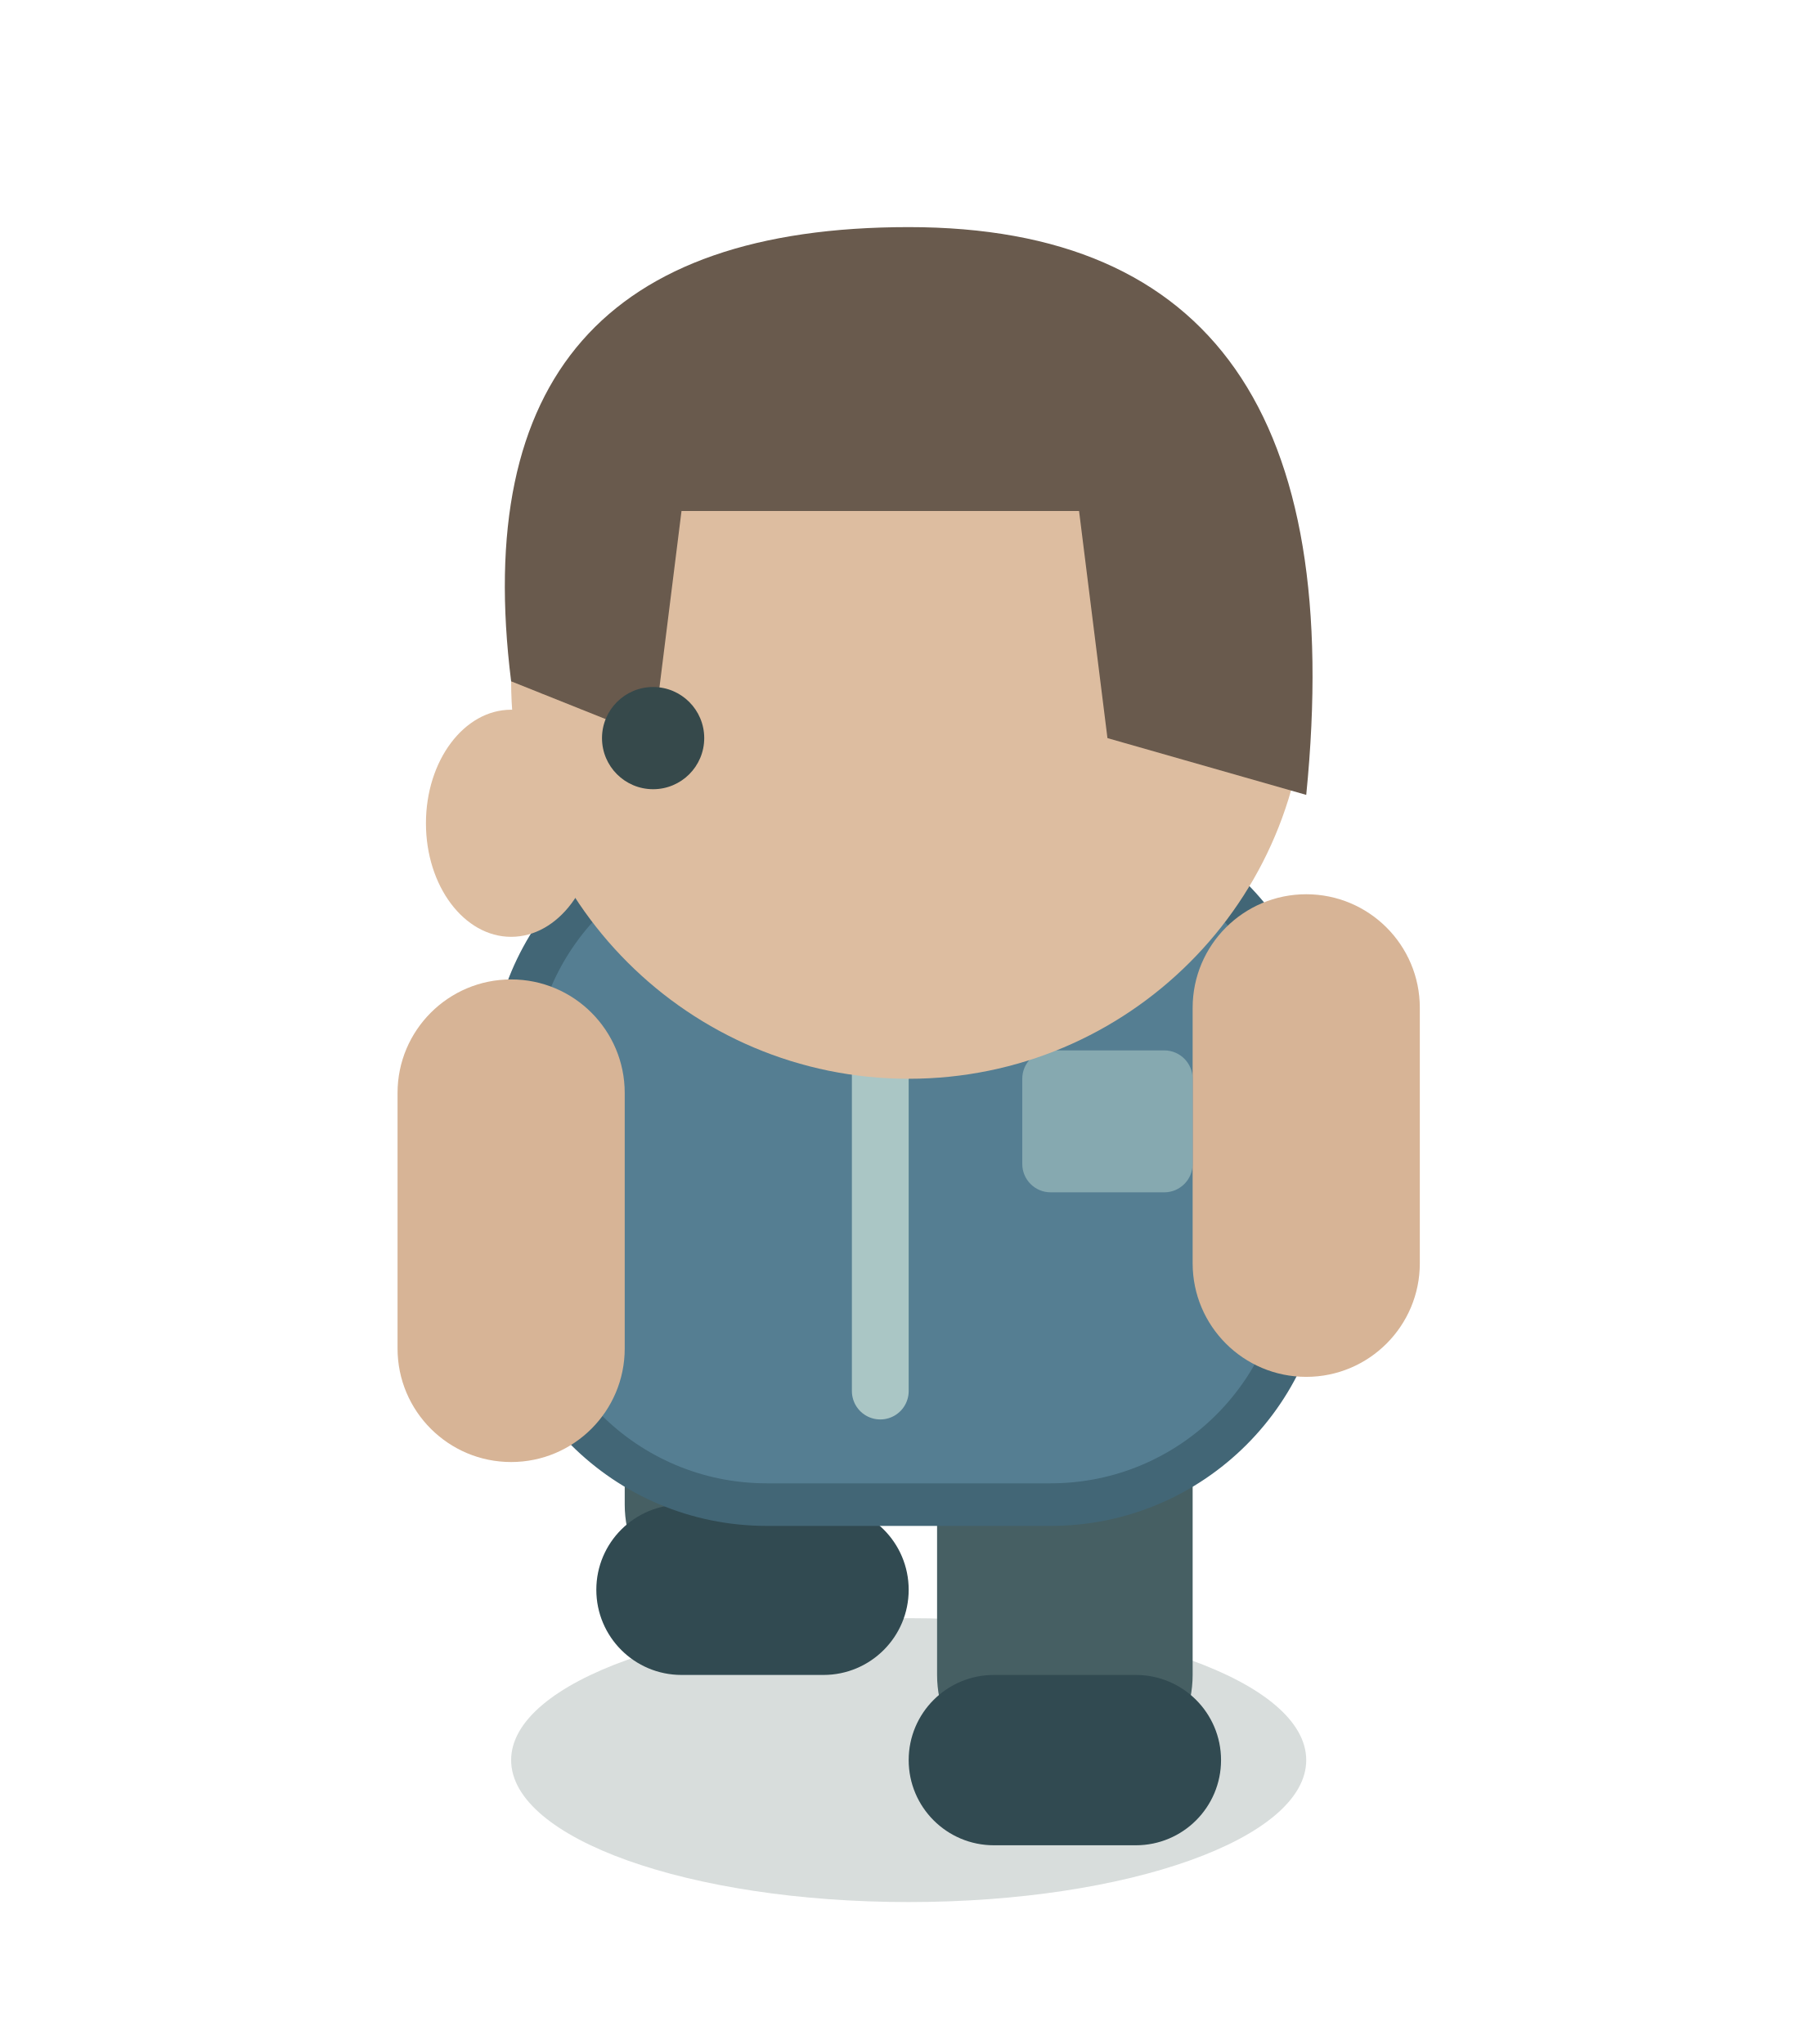
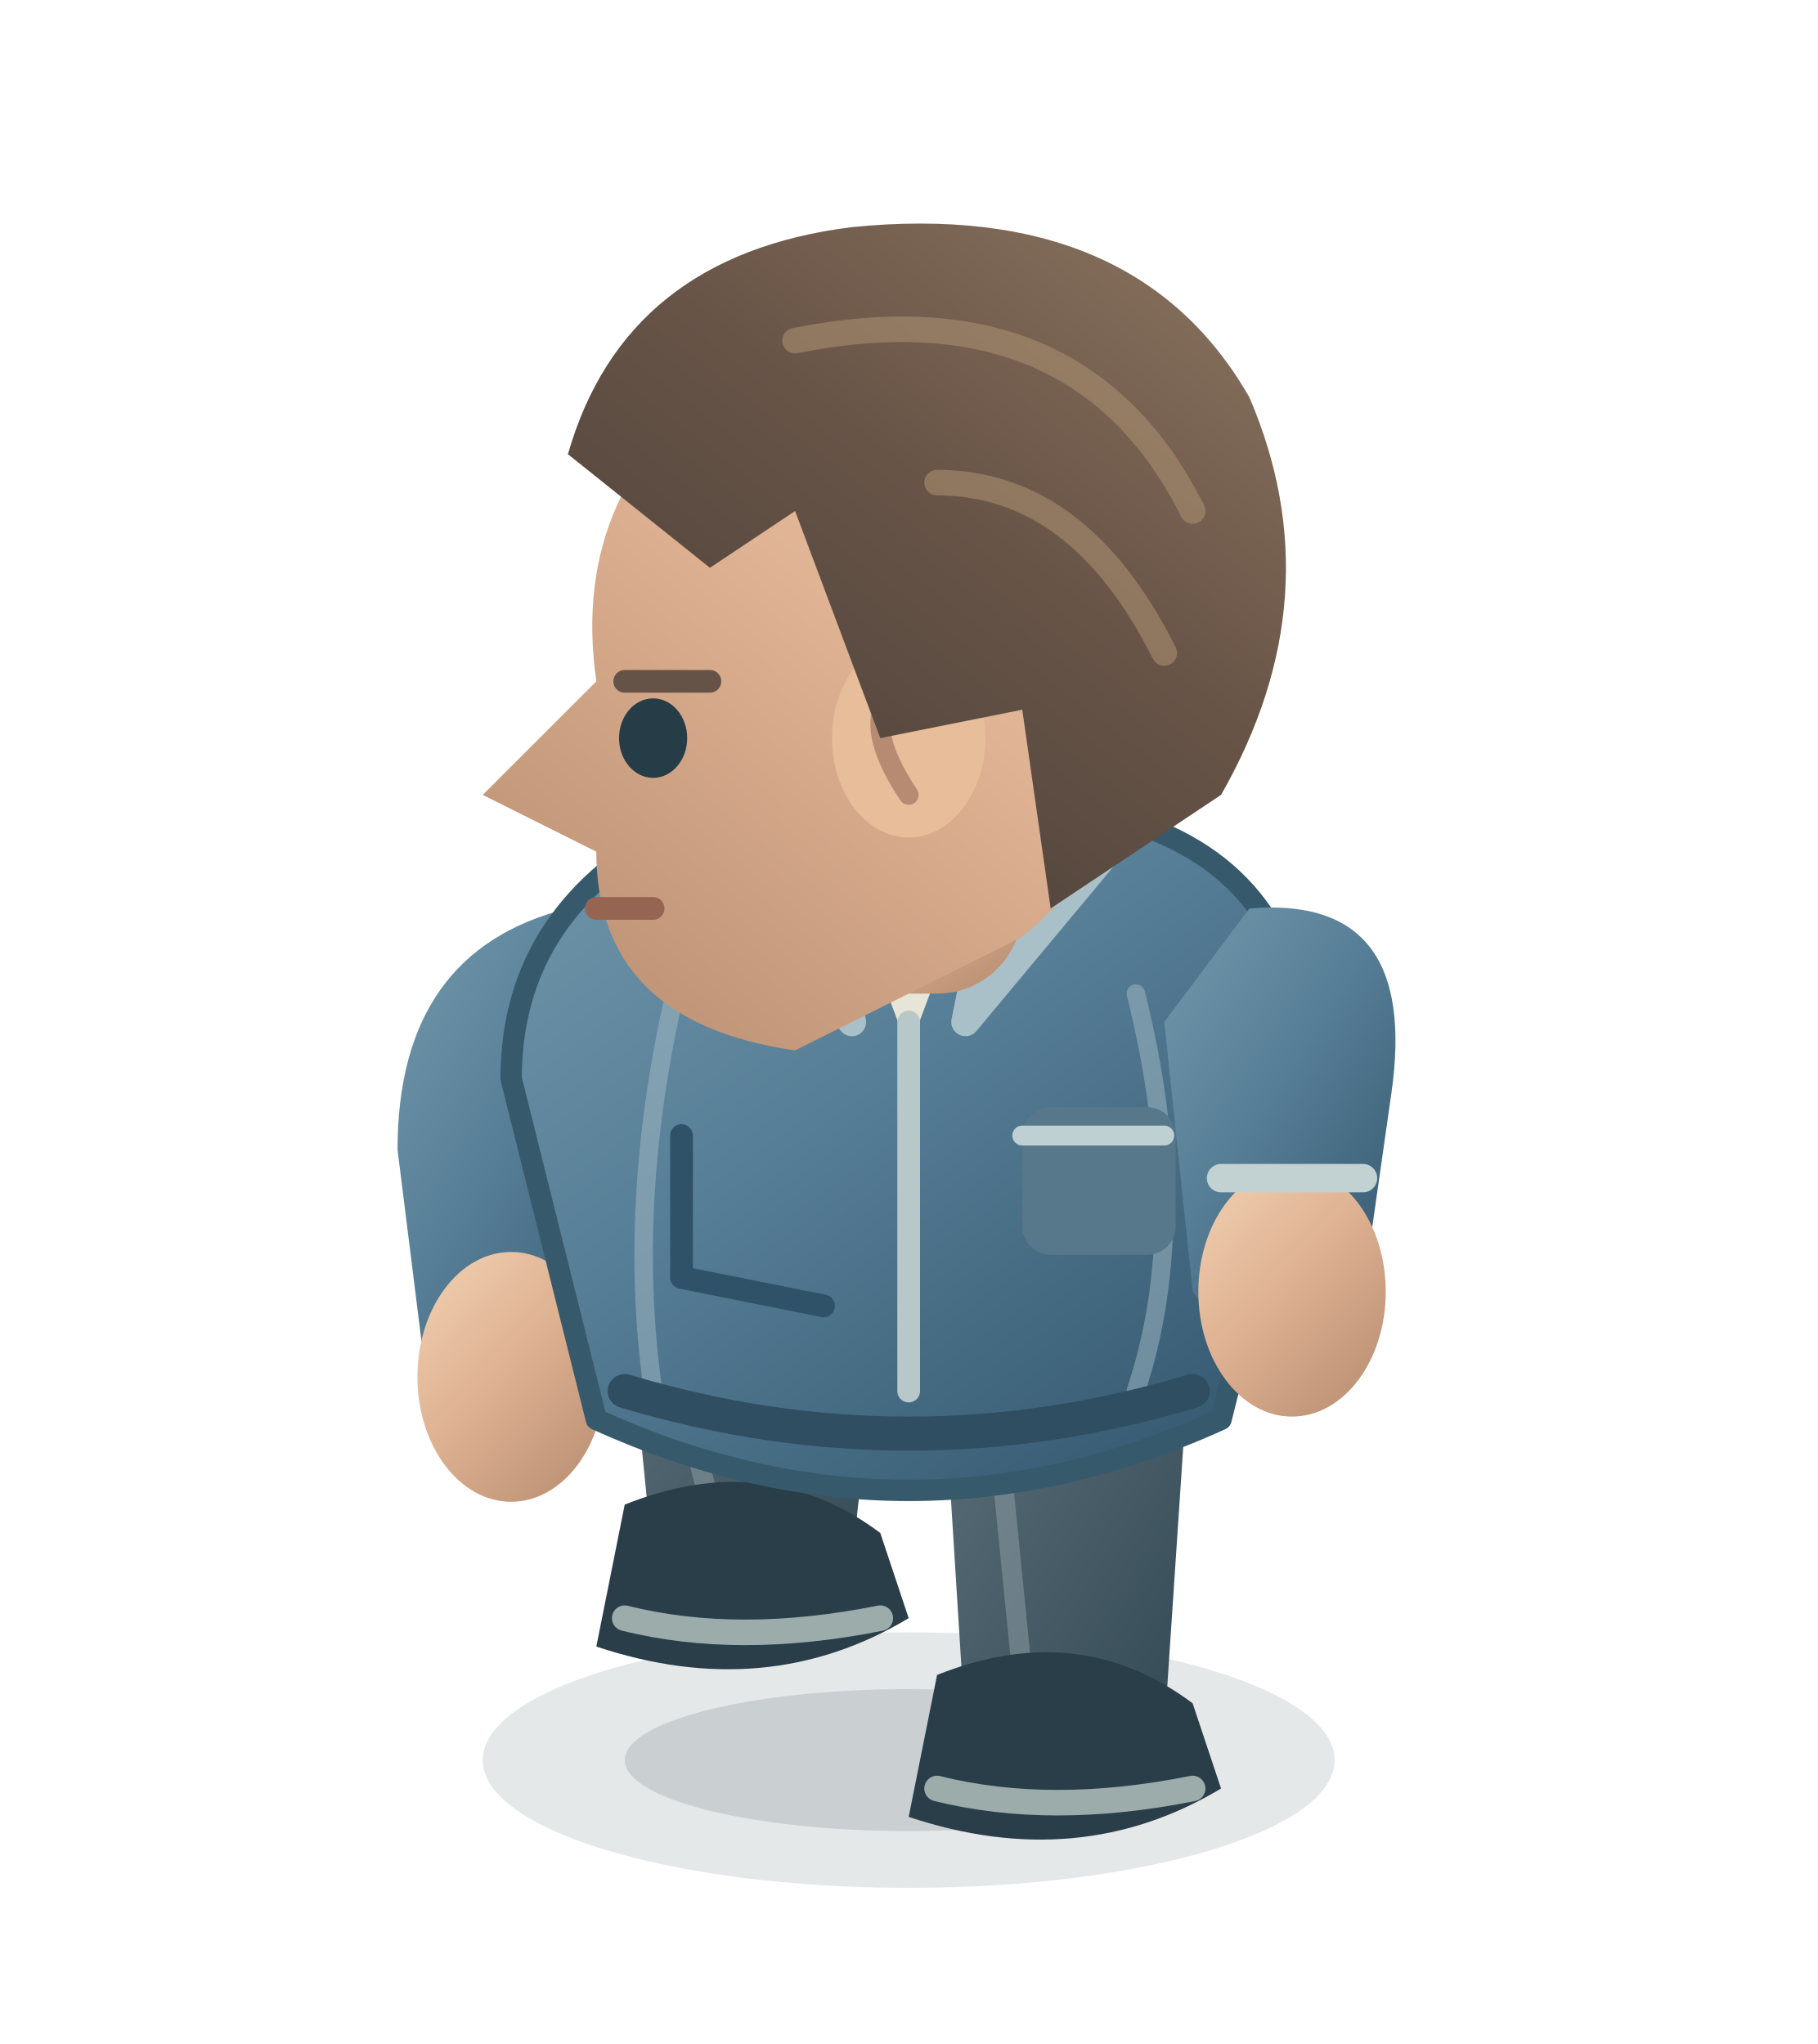
<svg xmlns="http://www.w3.org/2000/svg" width="64" height="72" viewBox="0 0 64 72">
-   <ellipse cx="32" cy="62" rx="14" ry="5" fill="#304B49" fill-opacity="0.188" />
-   <rect x="22" y="42" width="9" height="15" rx="4" fill="#465F63" />
-   <rect x="33" y="48" width="9" height="15" rx="4" fill="#465F63" />
-   <rect x="21" y="53" width="11" height="6" rx="3" fill="#314A51" />
-   <rect x="32" y="59" width="11" height="6" rx="3" fill="#314A51" />
-   <rect x="18" y="29" width="28" height="24" rx="9" fill="#557E92" stroke="#426676" stroke-width="1.5" />
-   <rect x="14" y="34.5" width="8" height="17" rx="4" fill="#D7B496" />
-   <rect x="42" y="31.5" width="8" height="17" rx="4" fill="#D7B496" />
-   <path d="M31 33 L31 49" fill="none" stroke="#AAC6C5" stroke-width="2" stroke-linecap="round" />
-   <rect x="36" y="37" width="6" height="5" rx="1" fill="#86A9B0" />
-   <ellipse cx="32" cy="24" rx="14" ry="14" fill="#DDBDA0" />
-   <path d="M18 24 Q16 8 32 8 Q48 8 46 28 L39 26 L38 18 L24 18 L23 26 Z" fill="#695A4D" />
-   <circle cx="23" cy="26" r="1.8" fill="#36494B" />
-   <ellipse cx="18" cy="29" rx="3" ry="4" fill="#DDBDA0" />
+   <defs>
+     <linearGradient id="jacket" x1="0" y1="0" x2=".8" y2="1">
+       <stop stop-color="#7398ac" />
+       <stop offset=".48" stop-color="#567e96" />
+       <stop offset="1" stop-color="#365a71" />
+     </linearGradient>
+     <linearGradient id="skin" x1="0" y1="0" x2=".8" y2="1">
+       <stop stop-color="#f2d2b3" />
+       <stop offset=".48" stop-color="#dfb393" />
+       <stop offset="1" stop-color="#bd9174" />
+     </linearGradient>
+     <linearGradient id="hair" x1="0" y1="0" x2=".8" y2="1">
+       <stop stop-color="#8c7560" />
+       <stop offset=".48" stop-color="#685447" />
+       <stop offset="1" stop-color="#493f39" />
+     </linearGradient>
+     <linearGradient id="trouser" x1="0" y1="0" x2=".8" y2="1">
+       <stop stop-color="#60747d" />
+       <stop offset="1" stop-color="#354b56" />
+     </linearGradient>
+   </defs>
+   <ellipse cx="32" cy="62" rx="15" ry="4.5" fill="#203a42" opacity=".12" />
+   <ellipse cx="32" cy="62" rx="10" ry="2.5" fill="#203a42" opacity=".14" />
+   <path d="M22 45 Q26 43 31 46 L30 55 Q26 58 23 55Z" fill="url(#trouser)" />
+   <path d="M24 49 L25 53" fill="none" stroke="#91a1a5" stroke-width="0.7" stroke-linecap="round" stroke-linejoin="round" opacity=".5" />
+   <path d="M22 53 Q27 51 31 54 L32 57 Q27 60 21 58Z" fill="#293e49" />
+   <path d="M22 57 Q26 58 31 57" fill="none" stroke="#9bacab" stroke-width="0.9" stroke-linecap="round" stroke-linejoin="round" />
+   <path d="M33 45 Q37 43 42 46 L41 61 Q37 64 34 61Z" fill="url(#trouser)" />
+   <path d="M35 49 L36 59" fill="none" stroke="#91a1a5" stroke-width="0.7" stroke-linecap="round" stroke-linejoin="round" opacity=".5" />
+   <path d="M33 59 Q38 57 42 60 L43 63 Q38 66 32 64Z" fill="#293e49" />
+   <path d="M33 63 Q37 64 42 63" fill="none" stroke="#9bacab" stroke-width="0.9" stroke-linecap="round" stroke-linejoin="round" />
+   <path d="M20 32 Q14 33.5 14 40.5 L15 48.5 Q17 52.5 21 48.5 L23 36Z" fill="url(#jacket)" />
+   <ellipse cx="18" cy="48.5" rx="3.3" ry="4.4" fill="url(#skin)" />
+   <path d="M24 29 Q32 26 40 29 Q46 31 46 38 L43 50 Q32 55 21 50 L18 38 Q18 32 24 29Z" fill="url(#jacket)" stroke="#36596b" stroke-width="0.75" stroke-linecap="round" stroke-linejoin="round" />
+   <path d="M24 34 Q22 42 23 49 M40 35 Q42 43 40 49" fill="none" stroke="#a3bcc6" stroke-width="0.65" stroke-linecap="round" stroke-linejoin="round" opacity=".5" />
+   <path d="M22 49 Q32 52 42 49" fill="none" stroke="#304e62" stroke-width="1.2" stroke-linecap="round" stroke-linejoin="round" />
+   <path d="M29 29 L32 37 L35 29" fill="#e7e5d7" />
+   <path d="M25 30 L30 36 L29 31 M39 30 L34 36 L35 31" fill="none" stroke="#a9c0c9" stroke-width="1" stroke-linecap="round" stroke-linejoin="round" />
+   <path d="M32 36 V49" fill="none" stroke="#b8c8c8" stroke-width="0.8" stroke-linecap="round" stroke-linejoin="round" />
+   <rect x="36" y="39" width="5.4" height="5.2" rx="1" fill="#57778b" />
+   <path d="M36 40 H41" fill="none" stroke="#bed0d1" stroke-width="0.7" stroke-linecap="round" stroke-linejoin="round" />
+   <path d="M24 40 L24 45 L29 46" fill="none" stroke="#2f5269" stroke-width="0.8" stroke-linecap="round" stroke-linejoin="round" />
+   <path d="M44 32 Q50 31.5 49 38.5 L48 45.5 Q45 49.5 42 45.5 L41 36Z" fill="url(#jacket)" />
+   <ellipse cx="45.5" cy="45.5" rx="3.3" ry="4.4" fill="url(#skin)" />
+   <path d="M43 41.5 L48 41.5" fill="none" stroke="#c2d1d1" stroke-width="1" stroke-linecap="round" stroke-linejoin="round" />
+   <rect x="28" y="29" width="8" height="6" rx="3" fill="url(#skin)" />
+   <g transform="translate(64 0) scale(-1 1)">
+     <path d="M22 17 Q29 8 38 13 Q44 17 43 24 L47 28 L43 30 Q43 36 36 37 L28 33 Q22 28 22 17Z" fill="url(#skin)" />
+     <ellipse cx="32" cy="26" rx="2.7" ry="3.5" fill="#e8bd9a" />
+     <path d="M32 24 Q34 25 32 28" fill="none" stroke="#b78b72" stroke-width="0.7" stroke-linecap="round" stroke-linejoin="round" />
+     <path d="M39 24 L42 24" fill="none" stroke="#665347" stroke-width="0.8" stroke-linecap="round" stroke-linejoin="round" />
+     <ellipse cx="41" cy="26" rx="1.2" ry="1.4" fill="#263c46" />
+     <path d="M41 32 H43" fill="none" stroke="#966552" stroke-width="0.8" stroke-linecap="round" stroke-linejoin="round" />
+     <path d="M21 28 Q17 21 20 14 Q24 7 34 8 Q42 9 44 16 L39 20 L36 18 L33 26 L28 25 L27 32Z" fill="url(#hair)" />
+     <path d="M22 18 Q26 10 36 12 M23 23 Q26 17 31 17" fill="none" stroke="#a98d70" stroke-width="0.9" stroke-linecap="round" stroke-linejoin="round" opacity=".6" />
+   </g>
</svg>
